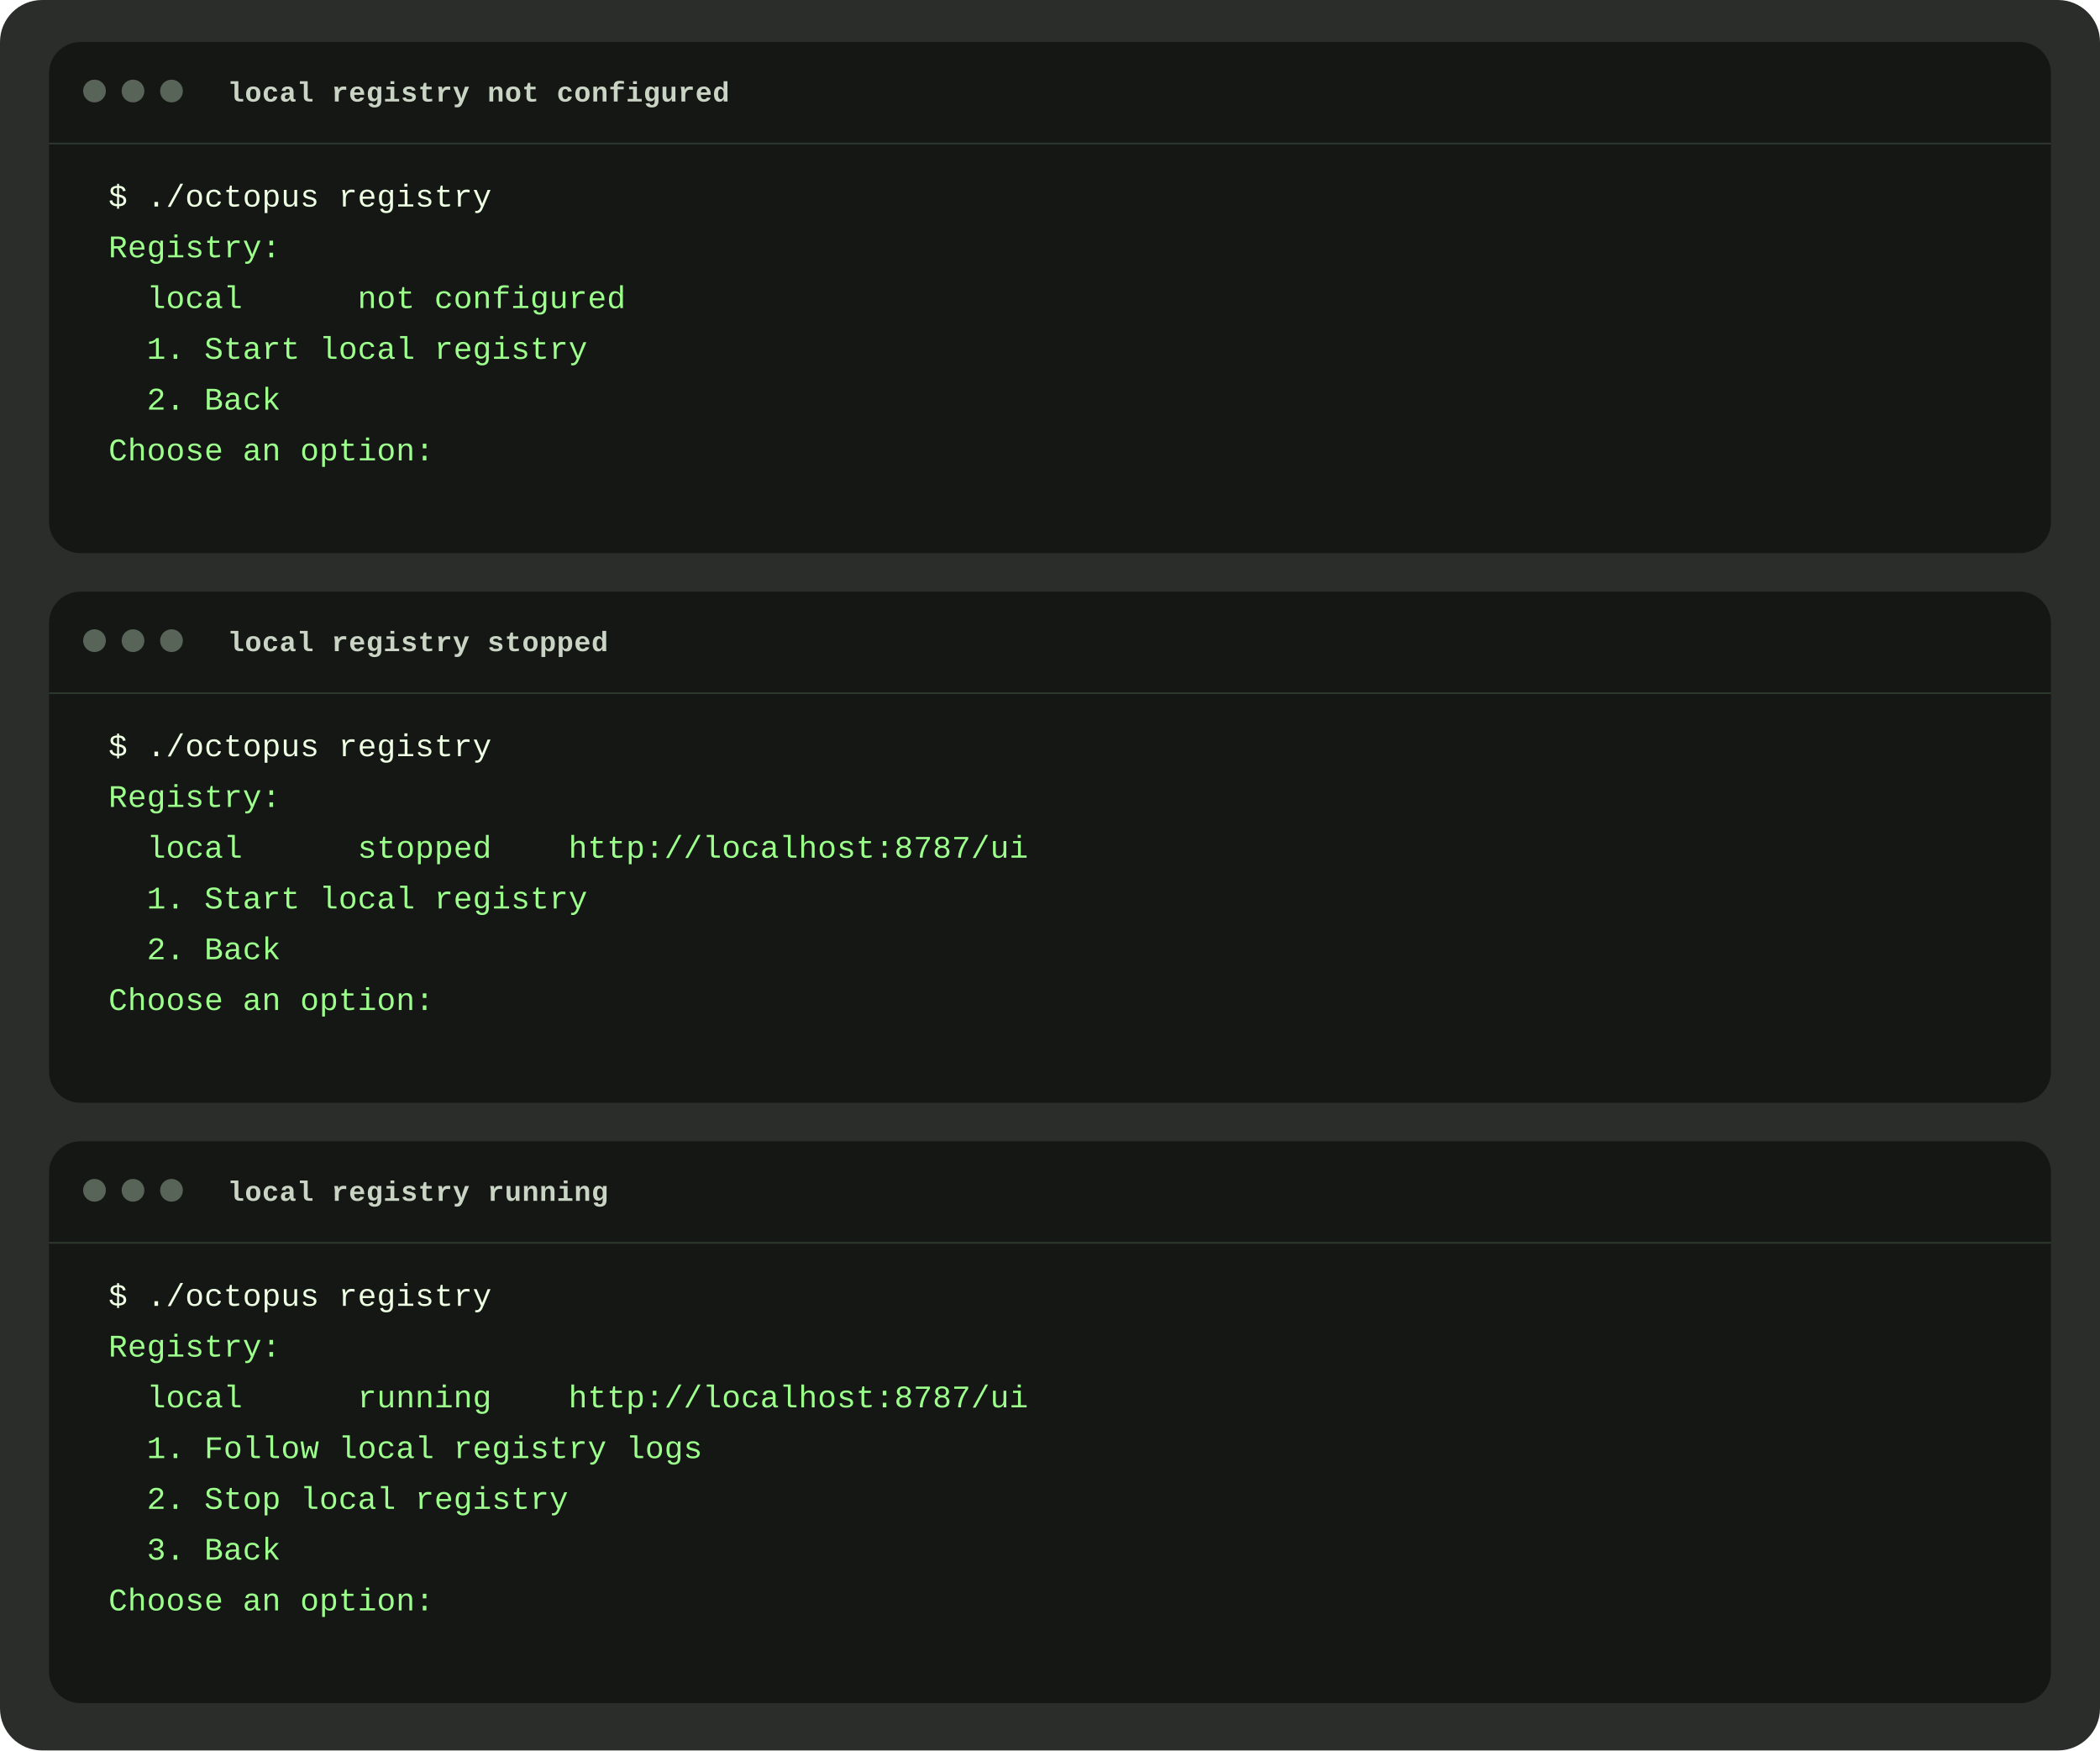
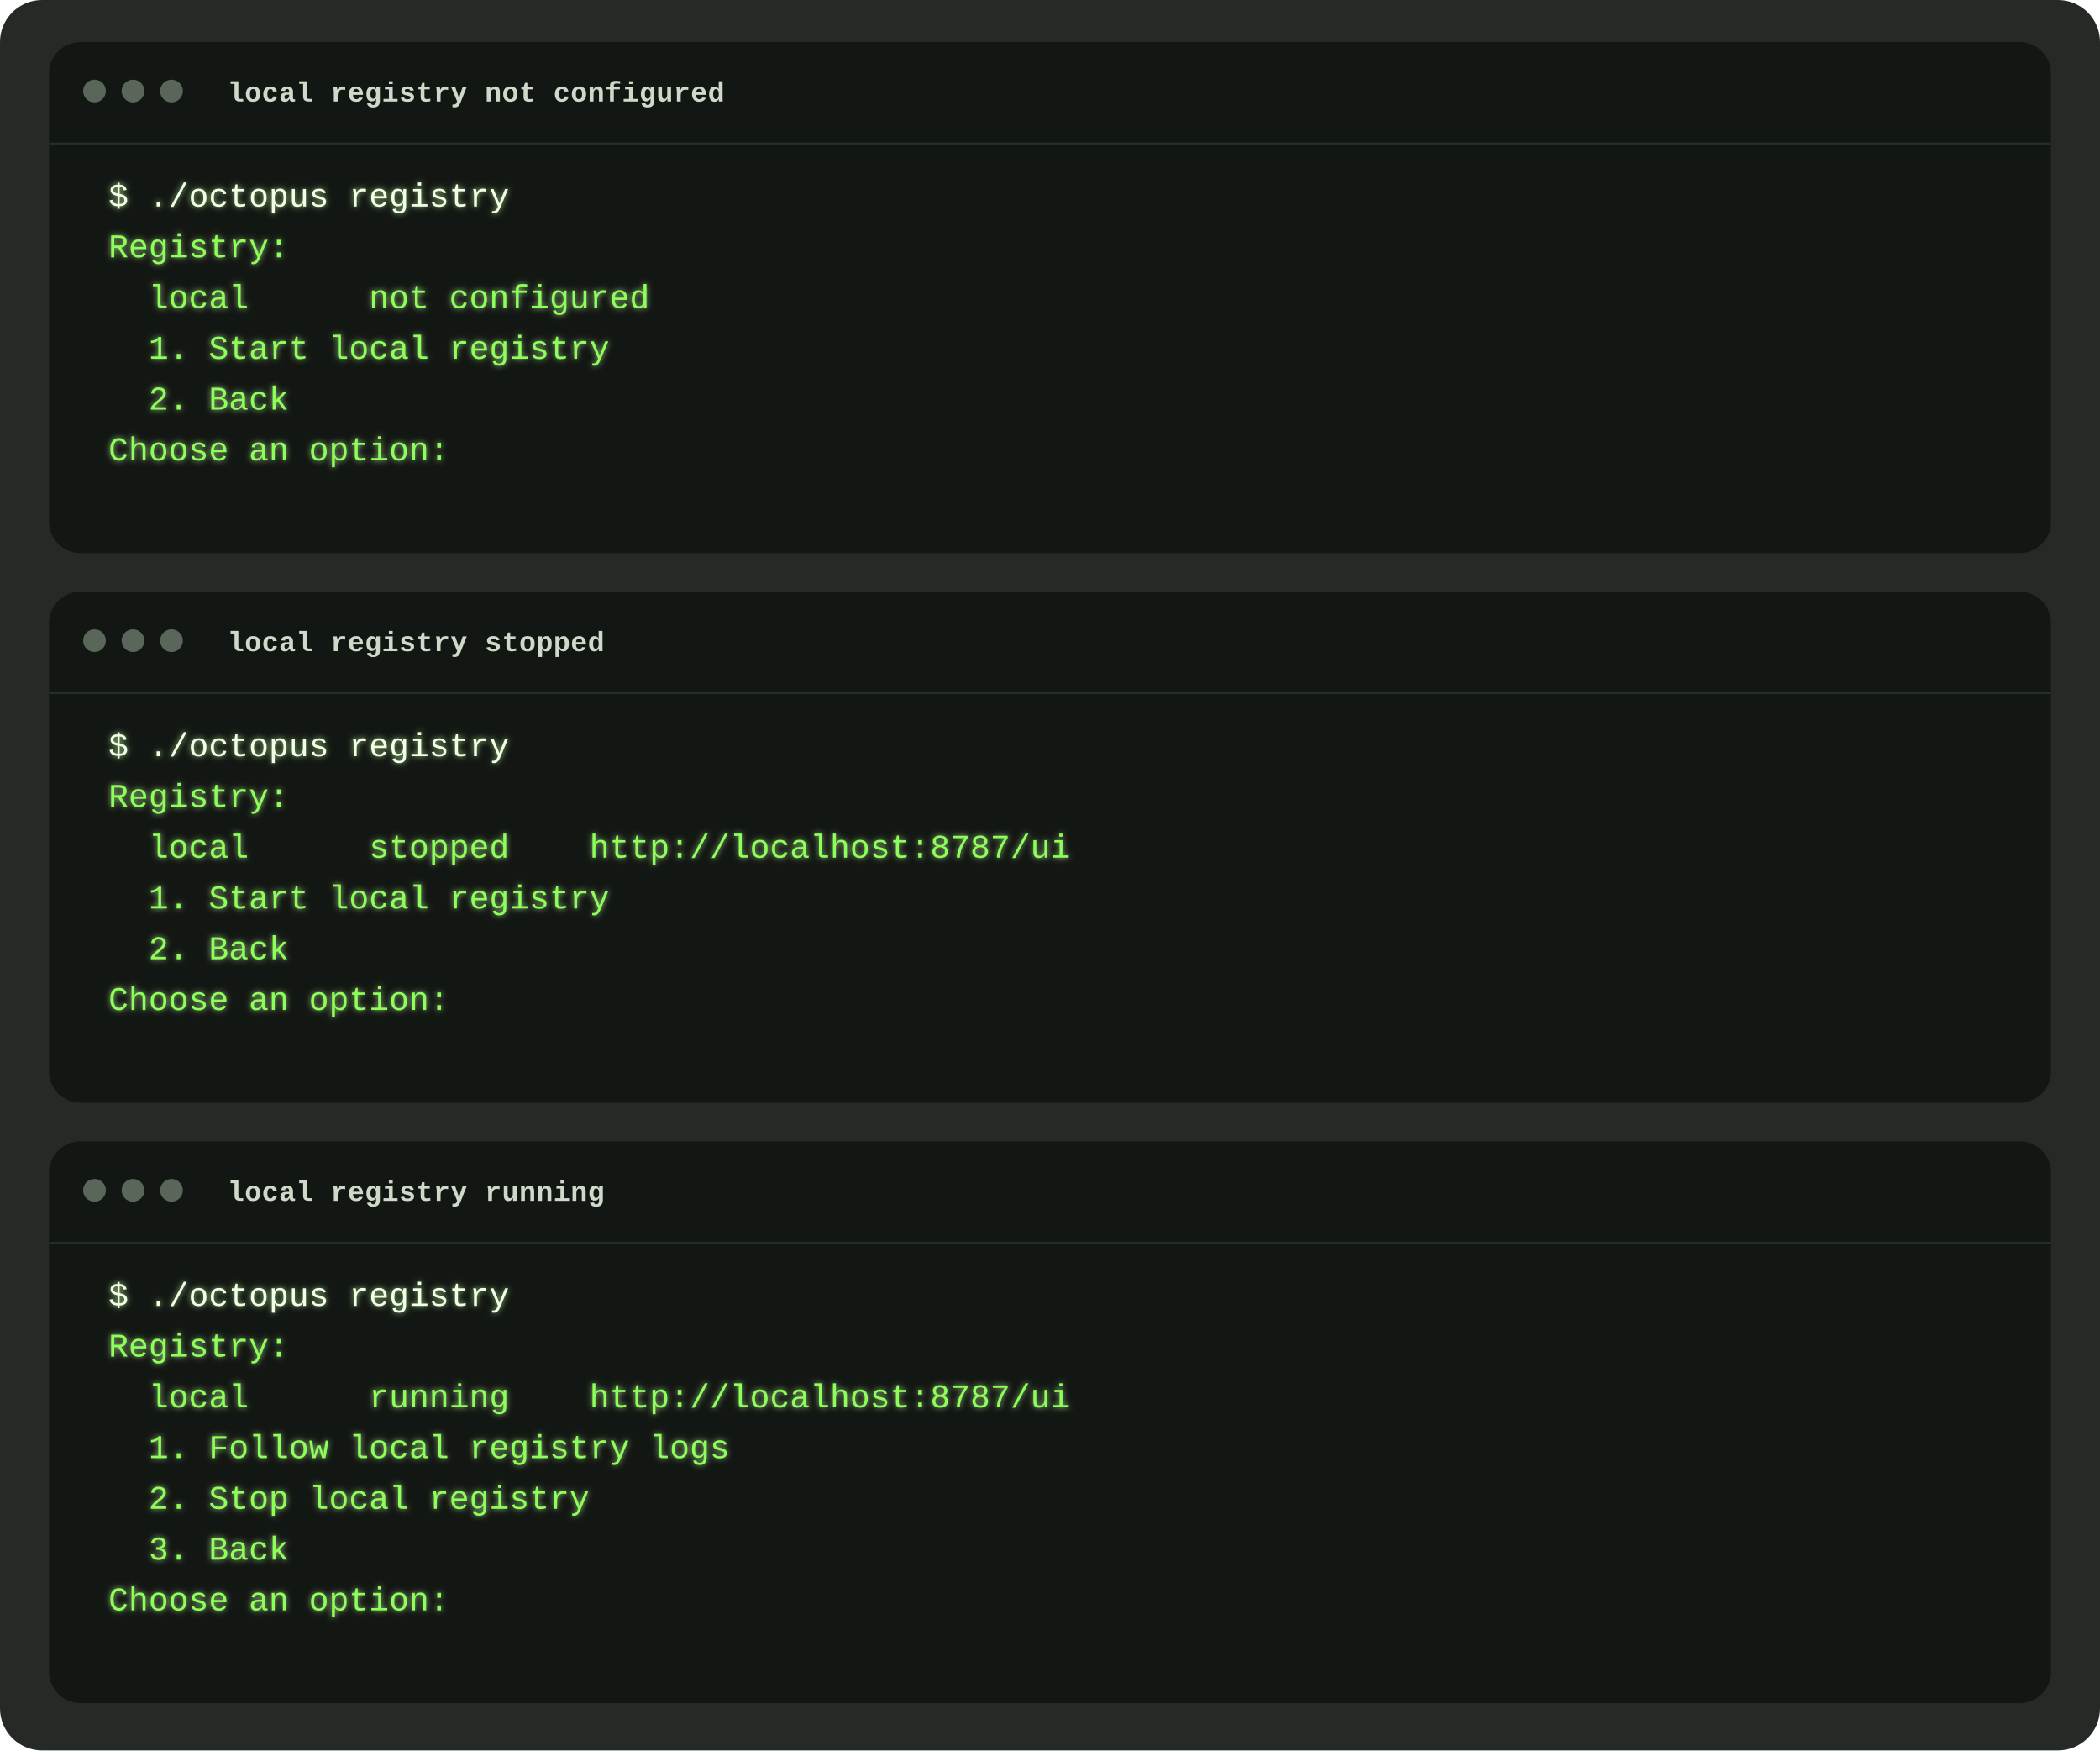
<svg xmlns="http://www.w3.org/2000/svg" width="1200" height="1000" viewBox="0 0 1200 1000" role="img" aria-labelledby="title desc">
  <style>
-     .bg { fill: #2a2d2a; }
-     .panel { fill: #141714; }
-     .rule { stroke: #2d382d; stroke-width: 1; }
-     .dot { fill: #596459; }
-     .label { fill: #cad4c4; font: 600 16px "Courier New", "Lucida Console", Monaco, monospace; letter-spacing: 0.3px; }
-     .line { fill: #9dff8c; font: 18px "Courier New", "Lucida Console", Monaco, monospace; letter-spacing: 0.15px; }
-     .prompt { fill: #eeffe3; }
+     .bg { fill: #262a26; }
+     .panel { fill: #131713; }
+     .rule { stroke: #274227; stroke-width: 1; opacity: 0.65; }
+     .dot { fill: #5a665a; }
+     .label { fill: #cfd8c9; font: 600 16px "IBM Plex Mono", "SFMono-Regular", Menlo, Monaco, Consolas, "Liberation Mono", monospace; letter-spacing: 0.2px; }
+     .line { fill: #8cff58; font: 19px "IBM Plex Mono", "SFMono-Regular", Menlo, Monaco, Consolas, "Liberation Mono", monospace; letter-spacing: 0.05px; filter: url(#crt-glow); }
+     .prompt { fill: #f1ffe6; }
  </style>
+   <defs>
+     <filter id="crt-glow" x="-20%" y="-20%" width="140%" height="140%">
+       <feGaussianBlur stdDeviation="1.7" result="blur" />
+       <feColorMatrix in="blur" type="matrix" values="0 0 0 0 0.55 0 0 0 0 1 0 0 0 0 0.35 0 0 0 0.8 0" result="glow" />
+       <feMerge>
+         <feMergeNode in="glow" />
+         <feMergeNode in="SourceGraphic" />
+       </feMerge>
+     </filter>
+   </defs>
  <rect class="bg" x="0" y="0" width="1200" height="1000" rx="24" />
  <g transform="translate(28 24)">
    <rect class="panel" x="0" y="0" width="1144" height="292" rx="18" />
    <circle class="dot" cx="26" cy="28" r="6.5" />
    <circle class="dot" cx="48" cy="28" r="6.5" />
    <circle class="dot" cx="70" cy="28" r="6.5" />
    <text class="label" x="102" y="34">local registry not configured</text>
    <line class="rule" x1="0" y1="58" x2="1144" y2="58" />
    <text class="line" xml:space="preserve">
      <tspan class="prompt" x="34" y="94">$ ./octopus registry</tspan>
      <tspan x="34" dy="29">Registry:</tspan>
      <tspan x="34" dy="29">  local      not configured</tspan>
      <tspan x="34" dy="29" />
      <tspan x="34" dy="29">  1. Start local registry</tspan>
      <tspan x="34" dy="29">  2. Back</tspan>
      <tspan x="34" dy="29">Choose an option:</tspan>
    </text>
    <rect class="panel" x="0" y="314" width="1144" height="292" rx="18" />
    <circle class="dot" cx="26" cy="342" r="6.5" />
    <circle class="dot" cx="48" cy="342" r="6.5" />
    <circle class="dot" cx="70" cy="342" r="6.5" />
    <text class="label" x="102" y="348">local registry stopped</text>
    <line class="rule" x1="0" y1="372" x2="1144" y2="372" />
    <text class="line" xml:space="preserve">
      <tspan class="prompt" x="34" y="408">$ ./octopus registry</tspan>
      <tspan x="34" dy="29">Registry:</tspan>
      <tspan x="34" dy="29">  local      stopped    http://localhost:8787/ui</tspan>
      <tspan x="34" dy="29" />
      <tspan x="34" dy="29">  1. Start local registry</tspan>
      <tspan x="34" dy="29">  2. Back</tspan>
      <tspan x="34" dy="29">Choose an option:</tspan>
    </text>
    <rect class="panel" x="0" y="628" width="1144" height="321" rx="18" />
    <circle class="dot" cx="26" cy="656" r="6.5" />
    <circle class="dot" cx="48" cy="656" r="6.5" />
    <circle class="dot" cx="70" cy="656" r="6.5" />
    <text class="label" x="102" y="662">local registry running</text>
    <line class="rule" x1="0" y1="686" x2="1144" y2="686" />
    <text class="line" xml:space="preserve">
      <tspan class="prompt" x="34" y="722">$ ./octopus registry</tspan>
      <tspan x="34" dy="29">Registry:</tspan>
      <tspan x="34" dy="29">  local      running    http://localhost:8787/ui</tspan>
      <tspan x="34" dy="29" />
      <tspan x="34" dy="29">  1. Follow local registry logs</tspan>
      <tspan x="34" dy="29">  2. Stop local registry</tspan>
      <tspan x="34" dy="29">  3. Back</tspan>
      <tspan x="34" dy="29">Choose an option:</tspan>
    </text>
  </g>
</svg>
